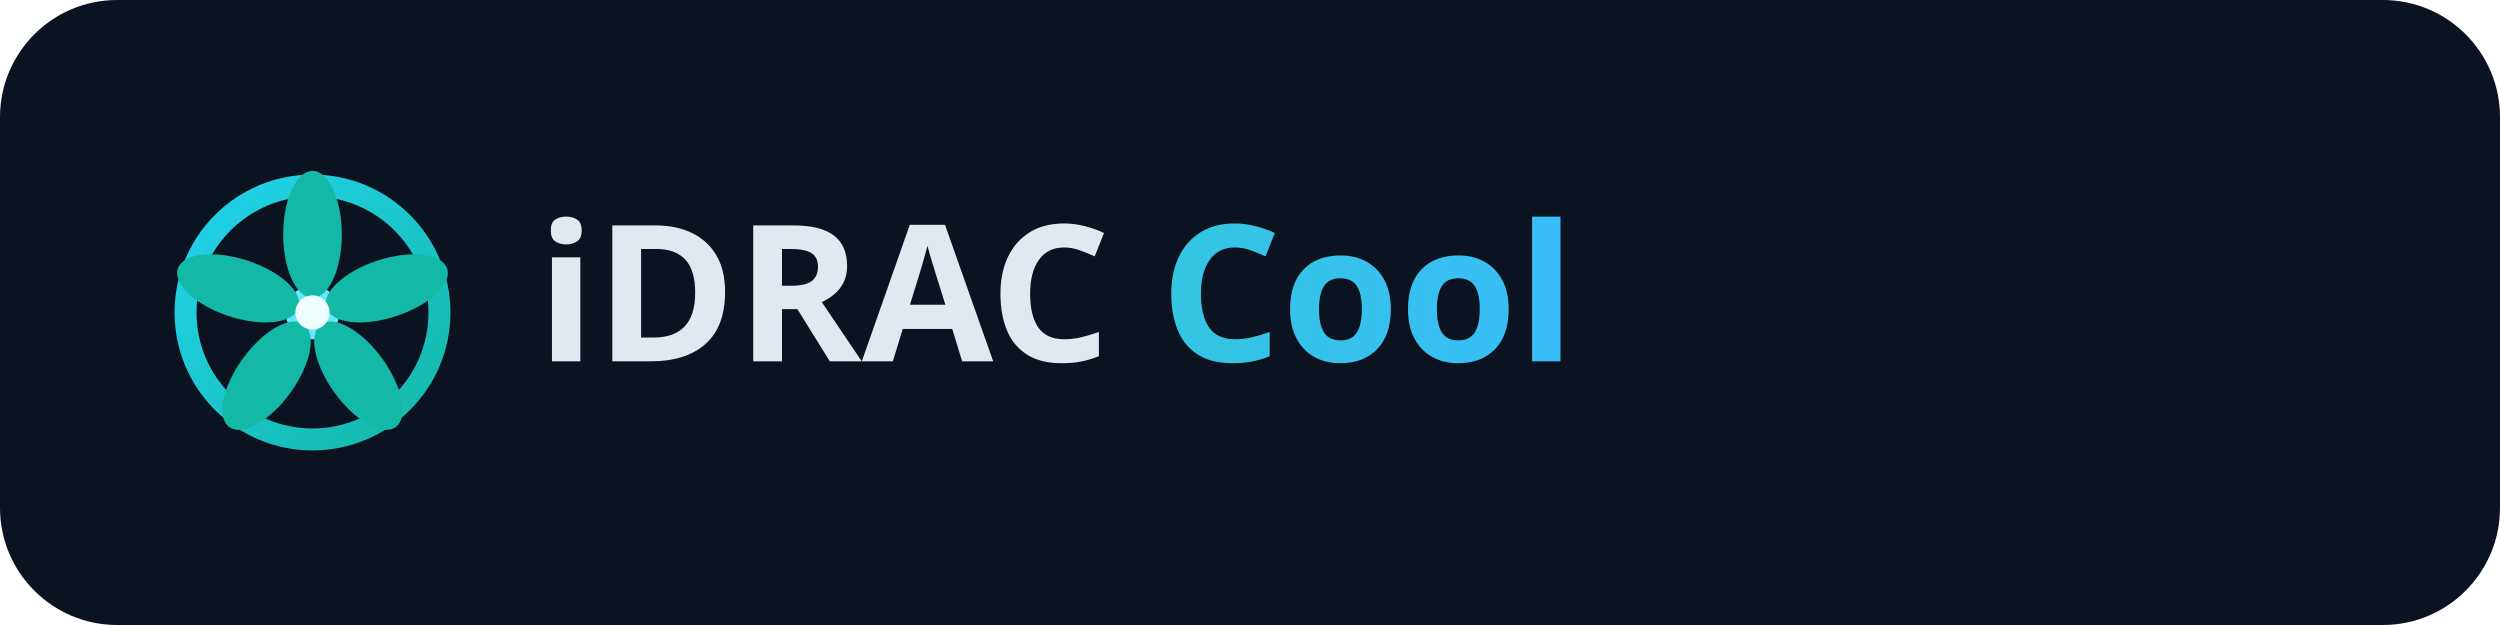
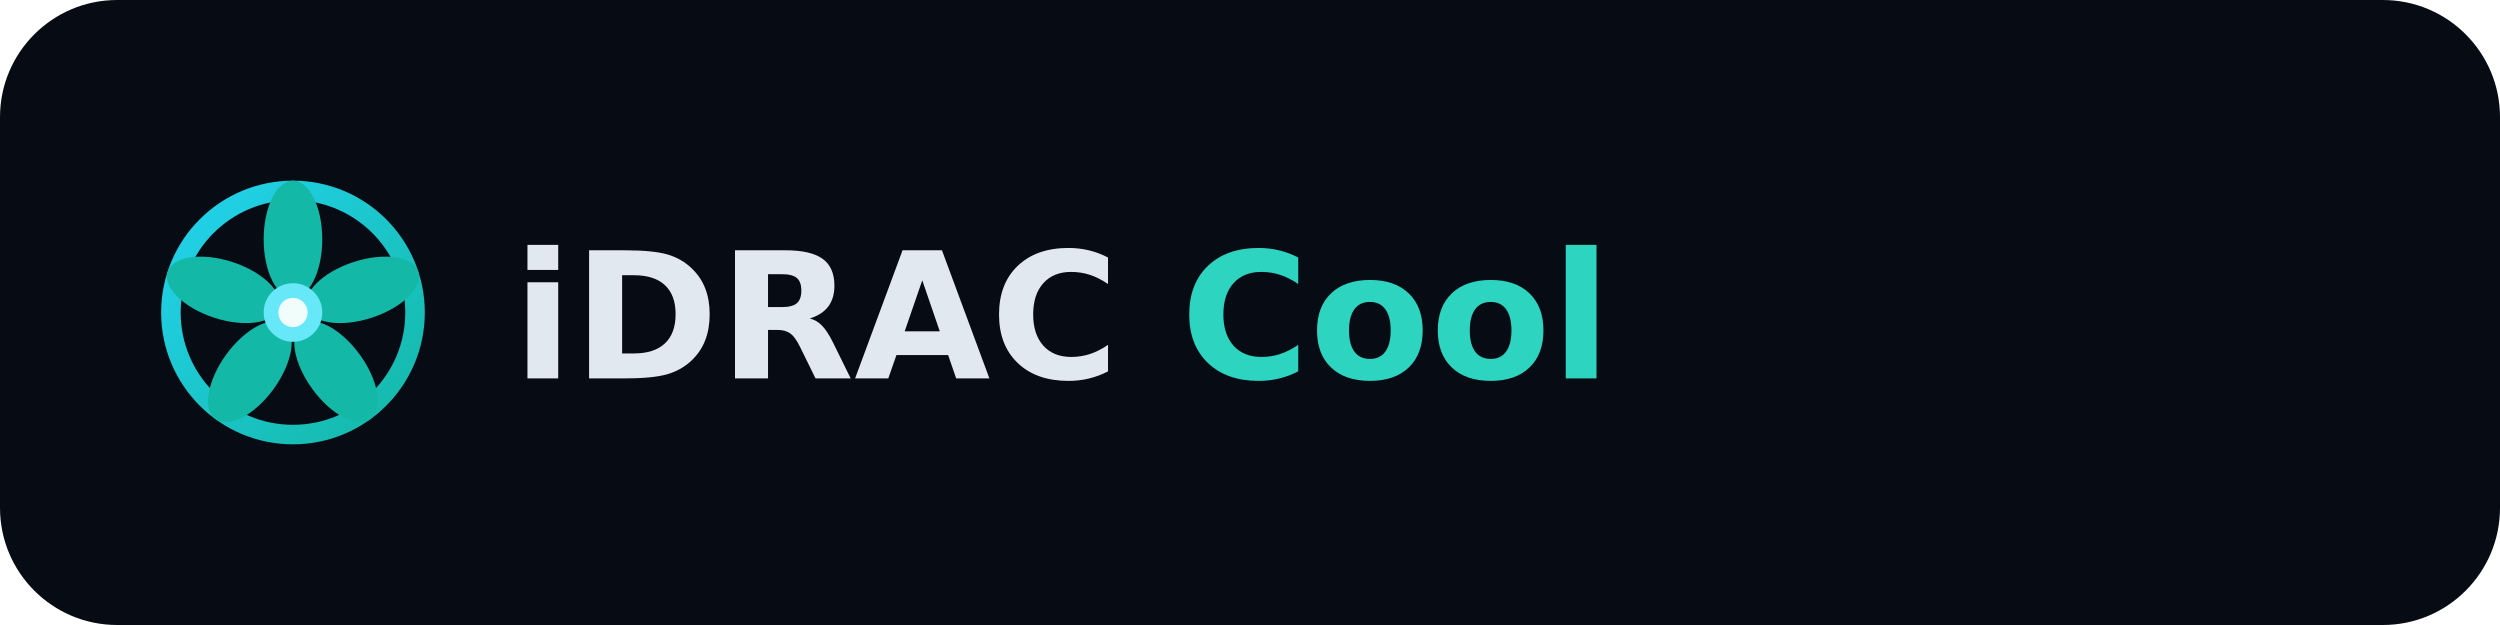
<svg xmlns="http://www.w3.org/2000/svg" width="1024" height="256" viewBox="0 0 1024 256" role="img" aria-label="iDRAC Cool">
  <defs>
-     <linearGradient id="cool" x1="0%" y1="0%" x2="100%" y2="0%">
-       <stop offset="0%" stop-color="#2dd4bf" />
-       <stop offset="100%" stop-color="#38bdf8" />
-     </linearGradient>
    <linearGradient id="ring" x1="0%" y1="0%" x2="100%" y2="100%">
      <stop offset="0%" stop-color="#22d3ee" />
      <stop offset="100%" stop-color="#14b8a6" />
    </linearGradient>
  </defs>
-   <rect width="1024" height="256" rx="48" fill="#0b1220" />
-   <g transform="translate(128,128)">
-     <circle r="52" fill="none" stroke="url(#ring)" stroke-width="9" />
-     <circle r="11" fill="#67e8f9" />
+   <rect width="1024" height="256" rx="48" fill="#070b14" />
+   <g transform="translate(120,128)">
+     <circle r="50" fill="none" stroke="url(#ring)" stroke-width="8" />
    <g fill="#14b8a6">
-       <ellipse cx="0" cy="-32" rx="12" ry="26" transform="rotate(0)" />
-       <ellipse cx="0" cy="-32" rx="12" ry="26" transform="rotate(72)" />
-       <ellipse cx="0" cy="-32" rx="12" ry="26" transform="rotate(144)" />
-       <ellipse cx="0" cy="-32" rx="12" ry="26" transform="rotate(216)" />
-       <ellipse cx="0" cy="-32" rx="12" ry="26" transform="rotate(288)" />
+       <ellipse cx="0" cy="-30" rx="12" ry="24" transform="rotate(0)" />
+       <ellipse cx="0" cy="-30" rx="12" ry="24" transform="rotate(72)" />
+       <ellipse cx="0" cy="-30" rx="12" ry="24" transform="rotate(144)" />
+       <ellipse cx="0" cy="-30" rx="12" ry="24" transform="rotate(216)" />
+       <ellipse cx="0" cy="-30" rx="12" ry="24" transform="rotate(288)" />
    </g>
-     <circle r="7" fill="#ecfeff" />
+     <circle r="12" fill="#67e8f9" />
+     <circle r="6" fill="#f0fdfa" />
  </g>
-   <text x="220" y="148" font-family="ui-sans-serif, system-ui, Segoe UI, sans-serif" font-size="78" font-weight="700" fill="#e2e8f0">iDRAC <tspan fill="url(#cool)">Cool</tspan>
+   <text x="210" y="155" font-family="DejaVu Sans, Liberation Sans, Arial, sans-serif" font-size="72" font-weight="700" fill="#e2e8f0">iDRAC <tspan fill="#2dd4bf">Cool</tspan>
  </text>
</svg>
